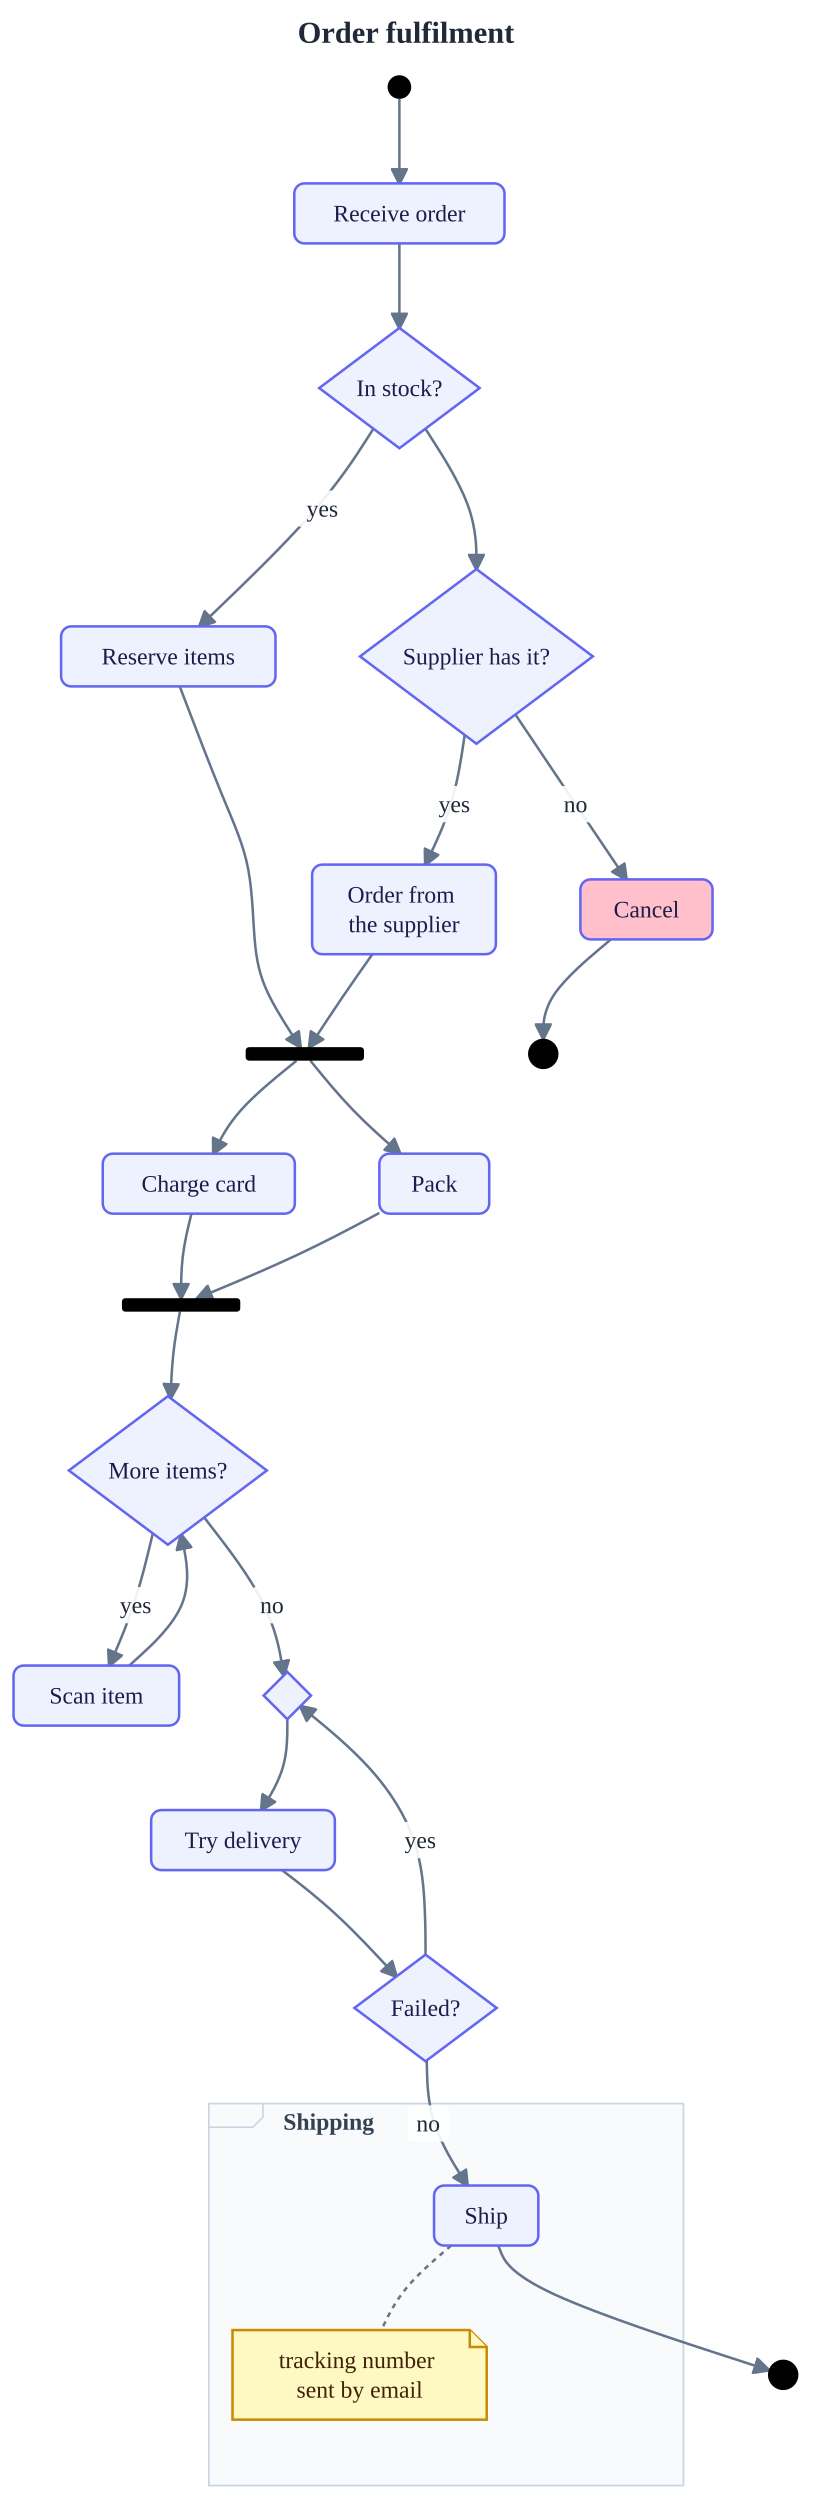
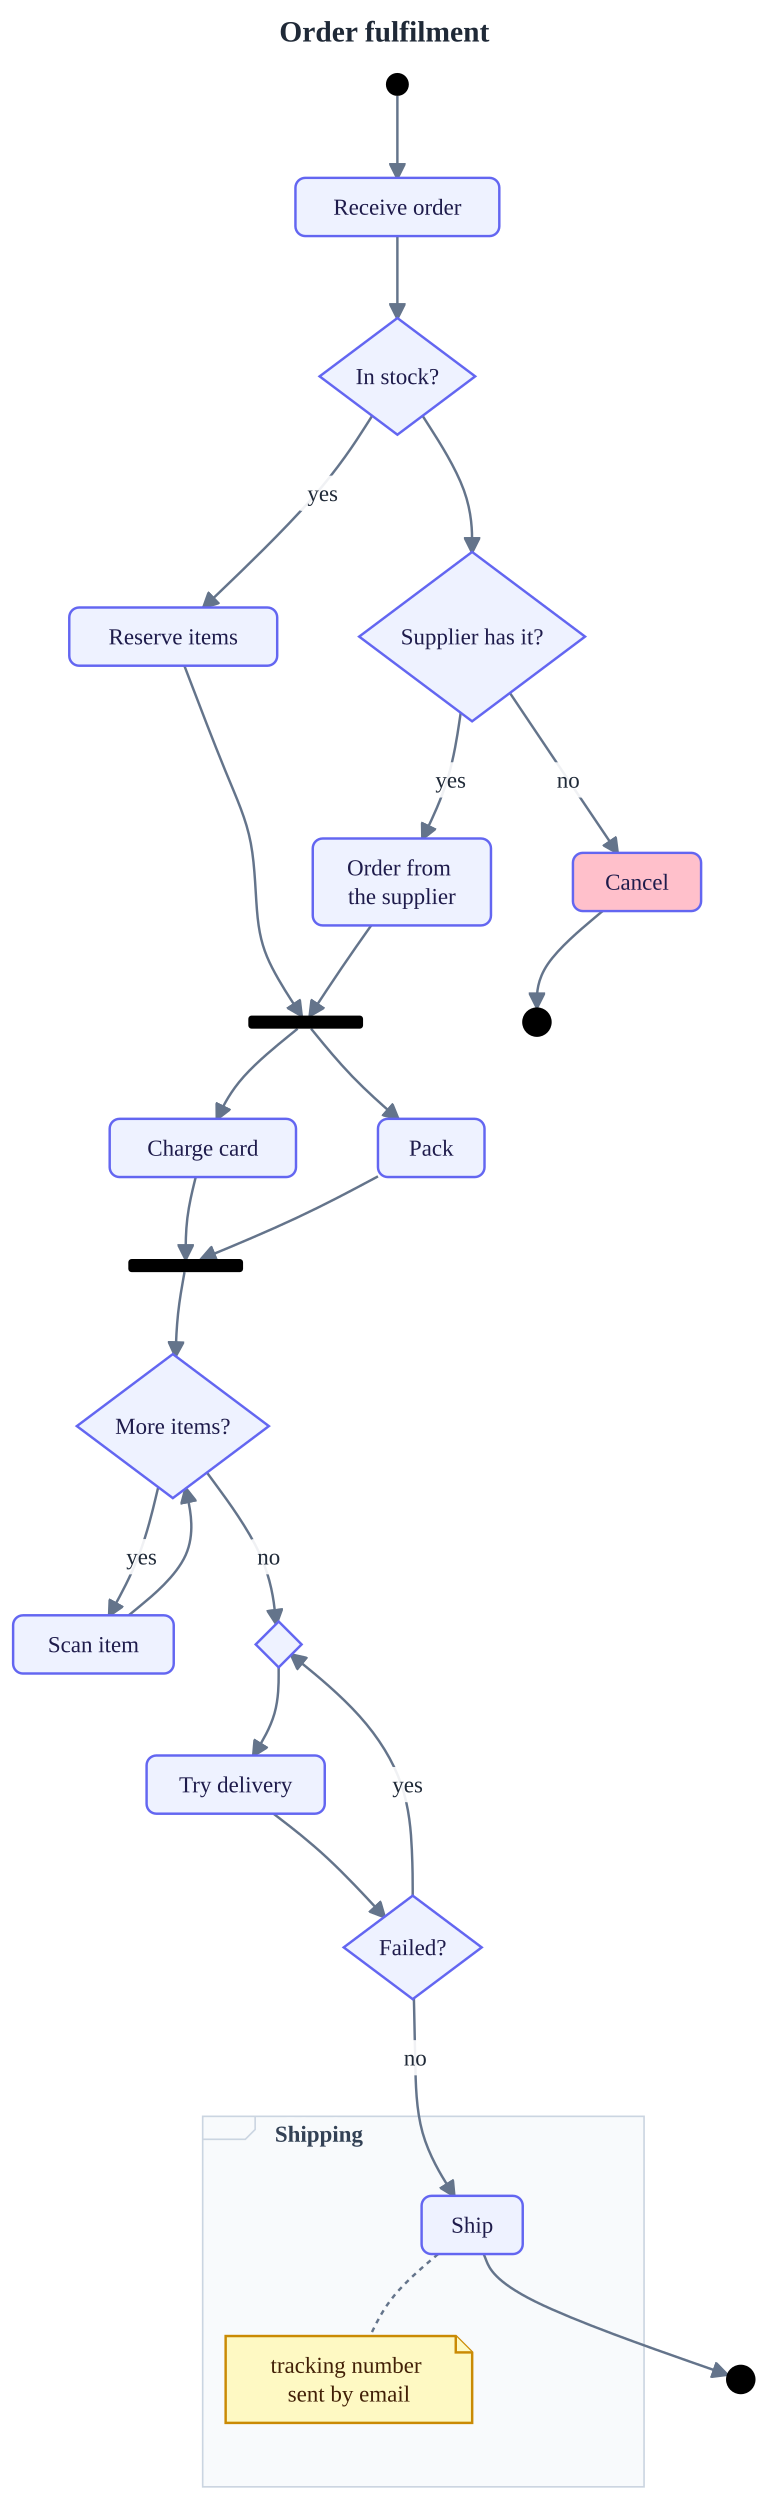
- <svg xmlns="http://www.w3.org/2000/svg" id="dg-66zuxu" class="dg dg-flowchart" width="481" height="1479" viewBox="0 0 481 1479" role="img" aria-labelledby="dg-66zuxu-title" style="max-width:100%;height:auto">
-   <style>#dg-66zuxu{font-family:var(--dg-font-family, ui-sans-serif, system-ui, -apple-system, "Segoe UI", Roboto, "Helvetica Neue", Arial, sans-serif);font-size:14px;color:var(--dg-text, #1f2937)}#dg-66zuxu text{fill:var(--dg-text, #1f2937)}#dg-66zuxu .dg-label{fill:var(--dg-node-text, #1e1b4b)}#dg-66zuxu .dg-node .dg-shape{fill:var(--dg-node-fill, #eef2ff);stroke:var(--dg-node-stroke, #6366f1);stroke-width:1.5px}#dg-66zuxu .dg-cluster-box{fill:var(--dg-cluster-fill, #f8fafc);stroke:var(--dg-cluster-stroke, #cbd5e1);stroke-width:1px}#dg-66zuxu .dg-cluster-label{fill:var(--dg-cluster-text, #334155);font-weight:600}#dg-66zuxu .dg-cluster-title .dg-cluster-label{stroke:var(--dg-cluster-fill, #f8fafc);stroke-width:4px;stroke-linejoin:round;paint-order:stroke}#dg-66zuxu .dg-edge{fill:none;stroke:var(--dg-line, #64748b);stroke-width:1.5px}#dg-66zuxu .dg-edge-thick{stroke-width:3.5px}#dg-66zuxu .dg-edge-dotted{stroke-dasharray:3 3}#dg-66zuxu .dg-marker{fill:var(--dg-line, #64748b);stroke:var(--dg-line, #64748b)}#dg-66zuxu .dg-edge-label-box{fill:var(--dg-edge-label-fill, #ffffff);opacity:0.9}#dg-66zuxu .dg-edge-label{fill:var(--dg-text, #1f2937)}#dg-66zuxu .dg-muted{fill:var(--dg-text-muted, #6b7280)}#dg-66zuxu a{cursor:pointer}#dg-66zuxu .dg-edge-label-group text{fill:var(--dg-text, #1f2937)}#dg-66zuxu .dg-node-note .dg-shape{fill:var(--dg-note-fill, #fef9c3);stroke:var(--dg-note-stroke, #ca8a04)}#dg-66zuxu .dg-node-note .dg-label{fill:var(--dg-note-text, #422006)}#dg-66zuxu .dg-shape-line{fill:none}#dg-66zuxu .dg-title{fill:var(--dg-text, #1f2937);font-size:18px;font-weight:bold}</style>
+ <svg xmlns="http://www.w3.org/2000/svg" id="dg-66zuxu" class="dg dg-flowchart" width="469" height="1525" viewBox="0 0 469 1525" role="img" aria-labelledby="dg-66zuxu-title" style="max-width:100%;height:auto">
+   <style>#dg-66zuxu{font-family:var(--dg-font-family, ui-sans-serif, system-ui, -apple-system, "Segoe UI", Roboto, "Helvetica Neue", Arial, sans-serif);font-size:14px;color:var(--dg-text, #1f2937)}#dg-66zuxu text{fill:var(--dg-text, #1f2937)}#dg-66zuxu .dg-label{fill:var(--dg-node-text, #1e1b4b)}#dg-66zuxu .dg-node .dg-shape{fill:var(--dg-node-fill, #eef2ff);stroke:var(--dg-node-stroke, #6366f1);stroke-width:1.5px}#dg-66zuxu .dg-cluster-box{fill:var(--dg-cluster-fill, #f8fafc);stroke:var(--dg-cluster-stroke, #cbd5e1);stroke-width:1px}#dg-66zuxu .dg-cluster-label{fill:var(--dg-cluster-text, #334155);font-weight:600}#dg-66zuxu .dg-cluster-title .dg-cluster-label{stroke:var(--dg-cluster-fill, #f8fafc);stroke-width:4px;stroke-linejoin:round;paint-order:stroke}#dg-66zuxu .dg-edge{fill:none;stroke:var(--dg-line, #64748b);stroke-width:1.5px}#dg-66zuxu .dg-edge-thick{stroke-width:3.5px}#dg-66zuxu .dg-edge-dotted{stroke-dasharray:3 3}#dg-66zuxu .dg-marker{fill:var(--dg-line, #64748b);stroke:var(--dg-line, #64748b)}#dg-66zuxu .dg-edge-label-box{fill:var(--dg-edge-label-fill, #ffffff);opacity:0.9}#dg-66zuxu .dg-edge-label{fill:var(--dg-text, #1f2937)}#dg-66zuxu .dg-muted{fill:var(--dg-text-muted, #6b7280)}#dg-66zuxu a{cursor:pointer}#dg-66zuxu .dg-edge-label-group text{fill:var(--dg-text, #1f2937)}#dg-66zuxu .dg-node-note .dg-shape{fill:var(--dg-note-fill, #fef9c3);stroke:var(--dg-note-stroke, #ca8a04)}#dg-66zuxu .dg-node-note .dg-label{fill:var(--dg-note-text, #422006)}#dg-66zuxu .dg-shape-line{fill:none}#dg-66zuxu .dg-cluster-title .dg-cluster-label{stroke-width:10px}#dg-66zuxu .dg-title{fill:var(--dg-text, #1f2937);font-size:18px;font-weight:bold}</style>
  <defs>
    <marker id="dg-66zuxu-m-arrow" markerUnits="userSpaceOnUse" orient="auto" viewBox="0 0 10 10" refX="9" refY="5" markerWidth="10" markerHeight="10">
      <path class="dg-marker" d="M0,0 L10,5 L0,10 z" stroke-width="1" />
    </marker>
    <marker id="dg-66zuxu-m-arrow-start" markerUnits="userSpaceOnUse" orient="auto" viewBox="0 0 10 10" refX="1" refY="5" markerWidth="10" markerHeight="10">
      <path class="dg-marker" d="M0,0 L10,5 L0,10 z" transform="translate(10,0) scale(-1,1)" stroke-width="1" />
    </marker>
  </defs>
  <g transform="translate(8,8)">
    <text class="dg-title" text-anchor="middle" dominant-baseline="central">
-       <tspan x="232.17" y="11.25" dominant-baseline="central">Order fulfilment</tspan>
+       <tspan x="226.44" y="11.25" dominant-baseline="central">Order fulfilment</tspan>
    </text>
    <g transform="translate(0,36.5)">
      <g class="dg-clusters">
        <g class="dg-cluster" data-id="p18">
          <g>
-             <rect class="dg-cluster-box" x="115.54" y="1199.97" width="280.8" height="226" />
-             <path class="dg-cluster-box dg-shape-line" d="M115.54,1213.97 L141.54,1213.97 L147.54,1207.97 L147.54,1199.97" />
+             <rect class="dg-cluster-box" x="115.64" y="1246.47" width="269.23" height="226" />
+             <path class="dg-cluster-box dg-shape-line" d="M115.64,1260.47 L141.64,1260.47 L147.64,1254.47 L147.64,1246.47" />
          </g>
        </g>
      </g>
      <g class="dg-edges">
-         <path class="dg-edge" d="M228.28,14 L228.28,18.17 C228.28,22.33 228.28,30.67 228.28,39 C228.28,47.33 228.28,55.67 228.28,59.83 L228.28,64" marker-end="url(#dg-66zuxu-m-arrow)" data-from="a1" data-to="a2" />
-         <path class="dg-edge" d="M228.28,99.5 L228.28,103.67 C228.28,107.83 228.28,116.17 228.28,124.5 C228.28,132.83 228.28,141.17 228.28,145.33 L228.28,149.5" marker-end="url(#dg-66zuxu-m-arrow)" data-from="a2" data-to="a3" />
-         <path class="dg-edge" d="M212.91,209.14 L207.87,217.02 C202.84,224.9 192.77,240.66 175.63,260.15 C158.49,279.64 134.27,302.86 122.17,314.47 L110.06,326.08" marker-end="url(#dg-66zuxu-m-arrow)" data-from="a3" data-to="a4" />
-         <path class="dg-edge" d="M243.65,209.14 L248.68,217.02 C253.72,224.9 263.79,240.66 268.82,254.5 C273.85,268.33 273.85,280.25 273.85,286.21 L273.85,292.17" marker-end="url(#dg-66zuxu-m-arrow)" data-from="a3" data-to="a5" />
-         <path class="dg-edge" d="M266.91,390.29 L265.89,397.12 C264.86,403.94 262.82,417.6 258.95,430.38 C255.08,443.17 249.38,455.08 246.53,461.04 L243.68,467" marker-end="url(#dg-66zuxu-m-arrow)" data-from="a5" data-to="a6" />
-         <path class="dg-edge" d="M296.91,378.21 L302.85,387.05 C308.78,395.89 320.64,413.57 331.57,429.83 C342.5,446.08 352.49,460.92 357.49,468.33 L362.49,475.75" marker-end="url(#dg-66zuxu-m-arrow)" data-from="a5" data-to="a7" />
-         <path class="dg-edge" d="M353.41,511.25 L346.74,516.88 C340.07,522.5 326.74,533.75 320.07,543.54 C313.4,553.33 313.4,561.67 313.4,565.83 L313.4,570" marker-end="url(#dg-66zuxu-m-arrow)" data-from="a7" data-to="a8" />
-         <path class="dg-edge" d="M98.33,361.58 L102.77,373.19 C107.21,384.81 116.08,408.03 123.3,425.6 C130.52,443.17 136.09,455.08 138.87,469.88 C141.65,484.67 141.65,502.33 143.04,515.33 C144.44,528.33 147.22,536.67 151.9,545.83 C156.57,555 163.14,565 166.43,570 L169.71,575" marker-end="url(#dg-66zuxu-m-arrow)" data-from="a4" data-to="a9" />
-         <path class="dg-edge" d="M212.31,520 L209.38,524.17 C206.44,528.33 200.56,536.67 194.33,545.83 C188.11,555 181.54,565 178.25,570 L174.97,575" marker-end="url(#dg-66zuxu-m-arrow)" data-from="a6" data-to="a9" />
-         <path class="dg-edge" d="M167.42,583 L161.27,588 C155.12,593 142.82,603 134.63,612.17 C126.44,621.33 122.36,629.67 120.33,633.83 L118.29,638" marker-end="url(#dg-66zuxu-m-arrow)" data-from="a9" data-to="a10" />
-         <path class="dg-edge" d="M175.62,583 L179.71,588 C183.8,593 191.99,603 200.83,612.17 C209.68,621.33 219.18,629.67 223.93,633.83 L228.68,638" marker-end="url(#dg-66zuxu-m-arrow)" data-from="a9" data-to="a11" />
-         <path class="dg-edge" d="M105.26,673.5 L104.24,677.67 C103.23,681.83 101.19,690.17 100.17,698.5 C99.15,706.83 99.15,715.17 99.15,719.33 L99.15,723.5" marker-end="url(#dg-66zuxu-m-arrow)" data-from="a10" data-to="a12" />
-         <path class="dg-edge" d="M216.43,673.09 L208.49,677.32 C200.56,681.56 184.68,690.03 166.74,698.43 C148.79,706.83 128.77,715.17 118.77,719.33 L108.76,723.5" marker-end="url(#dg-66zuxu-m-arrow)" data-from="a11" data-to="a12" />
-         <path class="dg-edge" d="M98.43,731.5 L97.68,735.67 C96.93,739.83 95.42,748.17 94.51,756.7 C93.59,765.24 93.26,773.98 93.09,778.35 L92.93,782.72" marker-end="url(#dg-66zuxu-m-arrow)" data-from="a12" data-to="a13" />
-         <path class="dg-edge" d="M82.39,862.66 L80.7,869.74 C79,876.81 75.61,890.96 71.33,903.99 C67.05,917.02 61.88,928.93 59.29,934.89 L56.7,940.85" marker-end="url(#dg-66zuxu-m-arrow)" data-from="a13" data-to="a14" />
-         <path class="dg-edge" d="M68.49,940.85 L75.04,934.89 C81.59,928.93 94.68,917.02 99.79,904.12 C104.9,891.22 102.04,877.34 100.6,870.4 L99.17,863.46" marker-end="url(#dg-66zuxu-m-arrow)" data-from="a14" data-to="a13" />
-         <path class="dg-edge" d="M112.79,853.24 L119.47,861.88 C126.15,870.52 139.51,887.81 147.37,903.38 C155.22,918.95 157.58,932.79 158.76,939.72 L159.94,946.64" marker-end="url(#dg-66zuxu-m-arrow)" data-from="a13" data-to="a15" />
+         <path class="dg-edge" d="M234.4,14 L234.4,18.17 C234.4,22.33 234.4,30.67 234.4,39 C234.4,47.33 234.4,55.67 234.4,59.83 L234.4,64" marker-end="url(#dg-66zuxu-m-arrow)" data-from="a1" data-to="a2" />
+         <path class="dg-edge" d="M234.4,99.5 L234.4,103.67 C234.4,107.83 234.4,116.17 234.4,124.5 C234.4,132.83 234.4,141.17 234.4,145.33 L234.4,149.5" marker-end="url(#dg-66zuxu-m-arrow)" data-from="a2" data-to="a3" />
+         <path class="dg-edge" d="M219.03,209.14 L214,217.02 C208.97,224.9 198.9,240.66 181.76,260.15 C164.61,279.64 140.4,302.86 128.29,314.47 L116.19,326.08" marker-end="url(#dg-66zuxu-m-arrow)" data-from="a3" data-to="a4" />
+         <path class="dg-edge" d="M249.77,209.14 L254.81,217.02 C259.84,224.9 269.91,240.66 274.95,254.5 C279.98,268.33 279.98,280.25 279.98,286.21 L279.98,292.17" marker-end="url(#dg-66zuxu-m-arrow)" data-from="a3" data-to="a5" />
+         <path class="dg-edge" d="M273.03,390.29 L272.01,397.12 C270.99,403.94 268.95,417.6 265.08,430.38 C261.21,443.17 255.51,455.08 252.66,461.04 L249.81,467" marker-end="url(#dg-66zuxu-m-arrow)" data-from="a5" data-to="a6" />
+         <path class="dg-edge" d="M303.04,378.21 L308.97,387.05 C314.9,395.89 326.77,413.57 337.69,429.83 C348.62,446.08 358.62,460.92 363.62,468.33 L368.62,475.75" marker-end="url(#dg-66zuxu-m-arrow)" data-from="a5" data-to="a7" />
+         <path class="dg-edge" d="M359.54,511.25 L352.87,516.88 C346.2,522.5 332.86,533.75 326.2,543.54 C319.53,553.33 319.53,561.67 319.53,565.83 L319.53,570" marker-end="url(#dg-66zuxu-m-arrow)" data-from="a7" data-to="a8" />
+         <path class="dg-edge" d="M104.46,361.58 L108.9,373.19 C113.33,384.81 122.2,408.03 129.42,425.6 C136.64,443.17 142.21,455.08 144.99,469.88 C147.78,484.67 147.78,502.33 149.17,515.33 C150.56,528.33 153.34,536.67 158.02,545.83 C162.7,555 169.27,565 172.55,570 L175.84,575" marker-end="url(#dg-66zuxu-m-arrow)" data-from="a4" data-to="a9" />
+         <path class="dg-edge" d="M218.44,520 L215.5,524.17 C212.56,528.33 206.68,536.67 200.46,545.83 C194.24,555 187.66,565 184.38,570 L181.09,575" marker-end="url(#dg-66zuxu-m-arrow)" data-from="a6" data-to="a9" />
+         <path class="dg-edge" d="M173.55,583 L167.4,588 C161.25,593 148.94,603 140.76,612.17 C132.57,621.33 128.49,629.67 126.45,633.83 L124.41,638" marker-end="url(#dg-66zuxu-m-arrow)" data-from="a9" data-to="a10" />
+         <path class="dg-edge" d="M181.74,583 L185.84,588 C189.93,593 198.12,603 206.96,612.17 C215.8,621.33 225.31,629.67 230.06,633.83 L234.81,638" marker-end="url(#dg-66zuxu-m-arrow)" data-from="a9" data-to="a11" />
+         <path class="dg-edge" d="M111.39,673.5 L110.37,677.67 C109.35,681.83 107.31,690.17 106.29,698.5 C105.27,706.83 105.27,715.17 105.27,719.33 L105.27,723.5" marker-end="url(#dg-66zuxu-m-arrow)" data-from="a10" data-to="a12" />
+         <path class="dg-edge" d="M222.56,673.09 L214.62,677.32 C206.68,681.56 190.81,690.03 172.86,698.43 C154.92,706.83 134.9,715.17 124.89,719.33 L114.88,723.5" marker-end="url(#dg-66zuxu-m-arrow)" data-from="a11" data-to="a12" />
+         <path class="dg-edge" d="M104.55,731.5 L103.8,735.67 C103.05,739.83 101.55,748.17 100.63,756.7 C99.72,765.24 99.38,773.98 99.22,778.35 L99.05,782.72" marker-end="url(#dg-66zuxu-m-arrow)" data-from="a12" data-to="a13" />
+         <path class="dg-edge" d="M88.52,862.66 L86.82,869.74 C85.13,876.81 81.74,890.96 76.78,903.99 C71.81,917.02 65.27,928.93 62,934.89 L58.73,940.85" marker-end="url(#dg-66zuxu-m-arrow)" data-from="a13" data-to="a14" />
+         <path class="dg-edge" d="M70.52,940.85 L77.75,934.89 C84.98,928.93 99.44,917.02 105.24,904.12 C111.03,891.22 108.16,877.34 106.73,870.4 L105.29,863.46" marker-end="url(#dg-66zuxu-m-arrow)" data-from="a14" data-to="a13" />
+         <path class="dg-edge" d="M118.23,853.75 L124.51,862.31 C130.8,870.87 143.36,887.99 150.42,903.36 C157.47,918.74 159.01,932.38 159.78,939.2 L160.56,946.02" marker-end="url(#dg-66zuxu-m-arrow)" data-from="a13" data-to="a15" />
        <path class="dg-edge" d="M161.98,972.6 L161.98,977.39 C161.98,982.18 161.98,991.77 159.42,1000.73 C156.87,1009.68 151.76,1018.02 149.2,1022.18 L146.64,1026.35" marker-end="url(#dg-66zuxu-m-arrow)" data-from="a15" data-to="a16" />
        <path class="dg-edge" d="M158.82,1061.85 L164.24,1066.02 C169.65,1070.18 180.48,1078.52 191.76,1089.01 C203.04,1099.5 214.77,1112.15 220.63,1118.47 L226.49,1124.8" marker-end="url(#dg-66zuxu-m-arrow)" data-from="a16" data-to="a17" />
        <path class="dg-edge" d="M243.75,1111.85 L243.75,1107.68 C243.75,1103.52 243.75,1095.18 243.23,1083.89 C242.72,1072.6 241.68,1058.35 236.79,1044.1 C231.9,1029.85 223.16,1015.6 211.34,1002.4 C199.51,989.2 184.6,977.04 177.15,970.97 L169.69,964.89" marker-end="url(#dg-66zuxu-m-arrow)" data-from="a17" data-to="a15" />
-         <path class="dg-edge" d="M244.46,1174.44 L244.6,1180.66 C244.74,1186.87 245.03,1199.29 249.02,1211.63 C253.02,1223.97 260.74,1236.22 264.6,1242.35 L268.45,1248.47" marker-end="url(#dg-66zuxu-m-arrow)" data-from="a17" data-to="a19" />
-         <path class="dg-edge dg-edge-dotted" d="M258.9,1283.97 L254.03,1288.14 C249.17,1292.3 239.43,1300.64 232.55,1308.97 C225.66,1317.3 221.62,1325.64 219.6,1329.8 L217.58,1333.97" data-from="a19" data-to="a20" />
-         <path class="dg-edge" d="M286.76,1283.97 L288.43,1288.14 C290.11,1292.3 293.45,1300.64 320.12,1312.92 C346.79,1325.21 396.79,1341.45 421.79,1349.57 L446.78,1357.69" marker-end="url(#dg-66zuxu-m-arrow)" data-from="a19" data-to="a21" />
+         <path class="dg-edge" d="M244.47,1174.43 L244.61,1180.48 C244.75,1186.53 245.03,1198.63 245.3,1212.59 C245.57,1226.55 245.83,1242.39 249.77,1256.43 C253.71,1270.47 261.34,1282.72 265.16,1288.85 L268.97,1294.97" marker-end="url(#dg-66zuxu-m-arrow)" data-from="a17" data-to="a19" />
+         <path class="dg-edge dg-edge-dotted" d="M259.21,1330.47 L254.32,1334.64 C249.44,1338.8 239.67,1347.14 232.75,1355.47 C225.84,1363.8 221.78,1372.14 219.76,1376.3 L217.73,1380.47" data-from="a19" data-to="a20" />
+         <path class="dg-edge" d="M287.07,1330.47 L288.72,1334.64 C290.38,1338.8 293.68,1347.14 318.4,1359.39 C343.12,1371.65 389.25,1387.82 412.31,1395.91 L435.38,1403.99" marker-end="url(#dg-66zuxu-m-arrow)" data-from="a19" data-to="a21" />
      </g>
      <g class="dg-cluster-titles">
        <g class="dg-cluster-title" data-id="p18">
          <text class="dg-cluster-label" text-anchor="middle" dominant-baseline="central">
-             <tspan x="186.43" y="1210.72" dominant-baseline="central">Shipping</tspan>
+             <tspan x="186.53" y="1257.22" dominant-baseline="central">Shipping</tspan>
          </text>
        </g>
      </g>
      <g class="dg-edge-labels">
        <g class="dg-edge-label-group">
-           <rect class="dg-edge-label-box" x="167.16" y="245.67" width="31.09" height="21.5" rx="3" />
-           <text class="dg-edge-label" text-anchor="middle" dominant-baseline="central">
-             <tspan x="182.7" y="256.42" dominant-baseline="central">yes</tspan>
-           </text>
-         </g>
-         <g class="dg-edge-label-group">
-           <rect class="dg-edge-label-box" x="245.23" y="420.5" width="31.09" height="21.5" rx="3" />
-           <text class="dg-edge-label" text-anchor="middle" dominant-baseline="central">
-             <tspan x="260.78" y="431.25" dominant-baseline="central">yes</tspan>
-           </text>
-         </g>
-         <g class="dg-edge-label-group">
-           <rect class="dg-edge-label-box" x="320.25" y="420.5" width="24.5" height="21.5" rx="3" />
-           <text class="dg-edge-label" text-anchor="middle" dominant-baseline="central">
-             <tspan x="332.5" y="431.25" dominant-baseline="central">no</tspan>
-           </text>
-         </g>
-         <g class="dg-edge-label-group">
-           <rect class="dg-edge-label-box" x="56.68" y="894.35" width="31.09" height="21.5" rx="3" />
-           <text class="dg-edge-label" text-anchor="middle" dominant-baseline="central">
-             <tspan x="72.23" y="905.1" dominant-baseline="central">yes</tspan>
-           </text>
-         </g>
-         <g class="dg-edge-label-group">
-           <rect class="dg-edge-label-box" x="140.61" y="894.35" width="24.5" height="21.5" rx="3" />
-           <text class="dg-edge-label" text-anchor="middle" dominant-baseline="central">
-             <tspan x="152.86" y="905.1" dominant-baseline="central">no</tspan>
+           <rect class="dg-edge-label-box" x="173.28" y="245.67" width="31.09" height="21.5" rx="3" />
+           <text class="dg-edge-label" text-anchor="middle" dominant-baseline="central">
+             <tspan x="188.83" y="256.42" dominant-baseline="central">yes</tspan>
+           </text>
+         </g>
+         <g class="dg-edge-label-group">
+           <rect class="dg-edge-label-box" x="251.36" y="420.5" width="31.09" height="21.5" rx="3" />
+           <text class="dg-edge-label" text-anchor="middle" dominant-baseline="central">
+             <tspan x="266.91" y="431.25" dominant-baseline="central">yes</tspan>
+           </text>
+         </g>
+         <g class="dg-edge-label-group">
+           <rect class="dg-edge-label-box" x="326.38" y="420.5" width="24.5" height="21.5" rx="3" />
+           <text class="dg-edge-label" text-anchor="middle" dominant-baseline="central">
+             <tspan x="338.63" y="431.25" dominant-baseline="central">no</tspan>
+           </text>
+         </g>
+         <g class="dg-edge-label-group">
+           <rect class="dg-edge-label-box" x="62.81" y="894.35" width="31.09" height="21.5" rx="3" />
+           <text class="dg-edge-label" text-anchor="middle" dominant-baseline="central">
+             <tspan x="78.35" y="905.1" dominant-baseline="central">yes</tspan>
+           </text>
+         </g>
+         <g class="dg-edge-label-group">
+           <rect class="dg-edge-label-box" x="143.68" y="894.35" width="24.5" height="21.5" rx="3" />
+           <text class="dg-edge-label" text-anchor="middle" dominant-baseline="central">
+             <tspan x="155.93" y="905.1" dominant-baseline="central">no</tspan>
          </text>
        </g>
        <g class="dg-edge-label-group">
          <rect class="dg-edge-label-box" x="225.1" y="1033.35" width="31.09" height="21.5" rx="3" />
          <text class="dg-edge-label" text-anchor="middle" dominant-baseline="central">
            <tspan x="240.64" y="1044.1" dominant-baseline="central">yes</tspan>
          </text>
        </g>
        <g class="dg-edge-label-group">
-           <rect class="dg-edge-label-box" x="233.06" y="1200.97" width="24.5" height="21.5" rx="3" />
-           <text class="dg-edge-label" text-anchor="middle" dominant-baseline="central">
-             <tspan x="245.31" y="1211.72" dominant-baseline="central">no</tspan>
+           <rect class="dg-edge-label-box" x="233.06" y="1199.97" width="24.5" height="21.5" rx="3" />
+           <text class="dg-edge-label" text-anchor="middle" dominant-baseline="central">
+             <tspan x="245.31" y="1210.72" dominant-baseline="central">no</tspan>
          </text>
        </g>
      </g>
      <g class="dg-nodes">
        <g class="dg-node" data-id="a1">
-           <circle class="dg-state-start" cx="228.28" cy="7" r="7" />
-           <text class="dg-label" text-anchor="middle" dominant-baseline="central">
-             <tspan x="228.28" y="7" dominant-baseline="central" />
+           <circle class="dg-state-start" cx="234.4" cy="7" r="7" />
+           <text class="dg-label" text-anchor="middle" dominant-baseline="central">
+             <tspan x="234.4" y="7" dominant-baseline="central" />
          </text>
        </g>
        <g class="dg-node" data-id="a2">
-           <rect class="dg-shape" x="166.1" y="64" width="124.36" height="35.5" rx="6" ry="6" />
-           <text class="dg-label" text-anchor="middle" dominant-baseline="central">
-             <tspan x="228.28" y="81.75" dominant-baseline="central">Receive order</tspan>
+           <rect class="dg-shape" x="172.22" y="64" width="124.36" height="35.5" rx="6" ry="6" />
+           <text class="dg-label" text-anchor="middle" dominant-baseline="central">
+             <tspan x="234.4" y="81.75" dominant-baseline="central">Receive order</tspan>
          </text>
        </g>
        <g class="dg-node" data-id="a3">
-           <polygon class="dg-shape" points="228.28,149.5 275.72,185.08 228.28,220.67 180.83,185.08" />
-           <text class="dg-label" text-anchor="middle" dominant-baseline="central">
-             <tspan x="228.28" y="185.08" dominant-baseline="central">In stock?</tspan>
+           <polygon class="dg-shape" points="234.4,149.5 281.85,185.08 234.4,220.67 186.96,185.08" />
+           <text class="dg-label" text-anchor="middle" dominant-baseline="central">
+             <tspan x="234.4" y="185.08" dominant-baseline="central">In stock?</tspan>
          </text>
        </g>
        <g class="dg-node" data-id="a4">
-           <rect class="dg-shape" x="28.14" y="326.08" width="126.83" height="35.5" rx="6" ry="6" />
-           <text class="dg-label" text-anchor="middle" dominant-baseline="central">
-             <tspan x="91.55" y="343.83" dominant-baseline="central">Reserve items</tspan>
+           <rect class="dg-shape" x="34.26" y="326.08" width="126.83" height="35.5" rx="6" ry="6" />
+           <text class="dg-label" text-anchor="middle" dominant-baseline="central">
+             <tspan x="97.68" y="343.83" dominant-baseline="central">Reserve items</tspan>
          </text>
        </g>
        <g class="dg-node" data-id="a5">
-           <polygon class="dg-shape" points="273.85,292.17 342.74,343.83 273.85,395.5 204.97,343.83" />
-           <text class="dg-label" text-anchor="middle" dominant-baseline="central">
-             <tspan x="273.85" y="343.83" dominant-baseline="central">Supplier has it?</tspan>
+           <polygon class="dg-shape" points="279.98,292.17 348.87,343.83 279.98,395.5 211.09,343.83" />
+           <text class="dg-label" text-anchor="middle" dominant-baseline="central">
+             <tspan x="279.98" y="343.83" dominant-baseline="central">Supplier has it?</tspan>
          </text>
        </g>
        <g class="dg-node" data-id="a6">
-           <rect class="dg-shape" x="176.65" y="467" width="108.71" height="53" rx="6" ry="6" />
-           <text class="dg-label" text-anchor="middle" dominant-baseline="central">
-             <tspan x="231.01" y="484.75" dominant-baseline="central">Order from</tspan>
-             <tspan x="231.01" y="502.25" dominant-baseline="central">the supplier</tspan>
+           <rect class="dg-shape" x="182.78" y="467" width="108.71" height="53" rx="6" ry="6" />
+           <text class="dg-label" text-anchor="middle" dominant-baseline="central">
+             <tspan x="237.13" y="484.75" dominant-baseline="central">Order from</tspan>
+             <tspan x="237.13" y="502.25" dominant-baseline="central">the supplier</tspan>
          </text>
        </g>
        <g class="dg-node" data-id="a7">
-           <rect class="dg-shape" style="fill:pink" x="335.36" y="475.75" width="78.18" height="35.5" rx="6" ry="6" />
-           <text class="dg-label" text-anchor="middle" dominant-baseline="central">
-             <tspan x="374.45" y="493.5" dominant-baseline="central">Cancel</tspan>
+           <rect class="dg-shape" style="fill:pink" x="341.49" y="475.75" width="78.18" height="35.5" rx="6" ry="6" />
+           <text class="dg-label" text-anchor="middle" dominant-baseline="central">
+             <tspan x="380.58" y="493.5" dominant-baseline="central">Cancel</tspan>
          </text>
        </g>
        <g class="dg-node" data-id="a8">
          <g>
-             <circle class="dg-state-end-ring" cx="313.4" cy="579" r="9" />
-             <circle class="dg-state-start" cx="313.4" cy="579" r="5" />
-           </g>
-           <text class="dg-label" text-anchor="middle" dominant-baseline="central">
-             <tspan x="313.4" y="579" dominant-baseline="central" />
+             <circle class="dg-state-end-ring" cx="319.53" cy="579" r="9" />
+             <circle class="dg-state-start" cx="319.53" cy="579" r="5" />
+           </g>
+           <text class="dg-label" text-anchor="middle" dominant-baseline="central">
+             <tspan x="319.53" y="579" dominant-baseline="central" />
          </text>
        </g>
        <g class="dg-node" data-id="a9">
-           <rect class="dg-state-start" x="137.34" y="575" width="70" height="8" rx="2" />
-           <text class="dg-label" text-anchor="middle" dominant-baseline="central">
-             <tspan x="172.34" y="579" dominant-baseline="central" />
+           <rect class="dg-state-start" x="143.47" y="575" width="70" height="8" rx="2" />
+           <text class="dg-label" text-anchor="middle" dominant-baseline="central">
+             <tspan x="178.47" y="579" dominant-baseline="central" />
          </text>
        </g>
        <g class="dg-node" data-id="a10">
-           <rect class="dg-shape" x="52.78" y="638" width="113.65" height="35.5" rx="6" ry="6" />
-           <text class="dg-label" text-anchor="middle" dominant-baseline="central">
-             <tspan x="109.61" y="655.75" dominant-baseline="central">Charge card</tspan>
+           <rect class="dg-shape" x="58.91" y="638" width="113.65" height="35.5" rx="6" ry="6" />
+           <text class="dg-label" text-anchor="middle" dominant-baseline="central">
+             <tspan x="115.73" y="655.75" dominant-baseline="central">Charge card</tspan>
          </text>
        </g>
        <g class="dg-node" data-id="a11">
-           <rect class="dg-shape" x="216.43" y="638" width="64.99" height="35.5" rx="6" ry="6" />
-           <text class="dg-label" text-anchor="middle" dominant-baseline="central">
-             <tspan x="248.92" y="655.75" dominant-baseline="central">Pack</tspan>
+           <rect class="dg-shape" x="222.56" y="638" width="64.99" height="35.5" rx="6" ry="6" />
+           <text class="dg-label" text-anchor="middle" dominant-baseline="central">
+             <tspan x="255.05" y="655.75" dominant-baseline="central">Pack</tspan>
          </text>
        </g>
        <g class="dg-node" data-id="a12">
-           <rect class="dg-state-start" x="64.15" y="723.5" width="70" height="8" rx="2" />
-           <text class="dg-label" text-anchor="middle" dominant-baseline="central">
-             <tspan x="99.15" y="727.5" dominant-baseline="central" />
+           <rect class="dg-state-start" x="70.27" y="723.5" width="70" height="8" rx="2" />
+           <text class="dg-label" text-anchor="middle" dominant-baseline="central">
+             <tspan x="105.27" y="727.5" dominant-baseline="central" />
          </text>
        </g>
        <g class="dg-node" data-id="a13">
-           <polygon class="dg-shape" points="91.31,781.5 149.87,825.43 91.31,869.35 32.74,825.43" />
-           <text class="dg-label" text-anchor="middle" dominant-baseline="central">
-             <tspan x="91.31" y="825.43" dominant-baseline="central">More items?</tspan>
+           <polygon class="dg-shape" points="97.43,781.5 156,825.43 97.43,869.35 38.87,825.43" />
+           <text class="dg-label" text-anchor="middle" dominant-baseline="central">
+             <tspan x="97.43" y="825.43" dominant-baseline="central">More items?</tspan>
          </text>
        </g>
        <g class="dg-node" data-id="a14">
          <rect class="dg-shape" x="0" y="940.85" width="97.98" height="35.5" rx="6" ry="6" />
          <text class="dg-label" text-anchor="middle" dominant-baseline="central">
            <tspan x="48.99" y="958.6" dominant-baseline="central">Scan item</tspan>
          </text>
        </g>
        <g class="dg-node" data-id="a15">
          <polygon class="dg-shape" points="161.98,944.6 175.98,958.6 161.98,972.6 147.98,958.6" />
          <text class="dg-label" text-anchor="middle" dominant-baseline="central">
            <tspan x="161.98" y="958.6" dominant-baseline="central" />
          </text>
        </g>
        <g class="dg-node" data-id="a16">
          <rect class="dg-shape" x="81.42" y="1026.35" width="108.68" height="35.5" rx="6" ry="6" />
          <text class="dg-label" text-anchor="middle" dominant-baseline="central">
            <tspan x="135.76" y="1044.1" dominant-baseline="central">Try delivery</tspan>
          </text>
        </g>
        <g class="dg-node" data-id="a17">
          <polygon class="dg-shape" points="243.75,1111.85 285.83,1143.41 243.75,1174.97 201.67,1143.41" />
          <text class="dg-label" text-anchor="middle" dominant-baseline="central">
            <tspan x="243.75" y="1143.41" dominant-baseline="central">Failed?</tspan>
          </text>
        </g>
        <g class="dg-node" data-id="a19">
-           <rect class="dg-shape" x="248.79" y="1248.47" width="61.69" height="35.5" rx="6" ry="6" />
-           <text class="dg-label" text-anchor="middle" dominant-baseline="central">
-             <tspan x="279.63" y="1266.22" dominant-baseline="central">Ship</tspan>
+           <rect class="dg-shape" x="249.18" y="1294.97" width="61.69" height="35.5" rx="6" ry="6" />
+           <text class="dg-label" text-anchor="middle" dominant-baseline="central">
+             <tspan x="280.02" y="1312.72" dominant-baseline="central">Ship</tspan>
          </text>
        </g>
        <g class="dg-node dg-node-note" data-id="a20">
          <g>
-             <path class="dg-shape" d="M129.54,1333.97 L269.93,1333.97 L279.93,1343.97 L279.93,1386.97 L129.54,1386.97 Z" />
-             <path class="dg-shape dg-shape-line" d="M269.93,1333.97 L269.93,1343.97 L279.93,1343.97" />
-           </g>
-           <text class="dg-label" text-anchor="middle" dominant-baseline="central">
-             <tspan x="204.73" y="1351.72" dominant-baseline="central">tracking number</tspan>
-             <tspan x="204.73" y="1369.22" dominant-baseline="central">sent by email</tspan>
+             <path class="dg-shape" d="M129.64,1380.47 L270.02,1380.47 L280.02,1390.47 L280.02,1433.47 L129.64,1433.47 Z" />
+             <path class="dg-shape dg-shape-line" d="M270.02,1380.47 L270.02,1390.47 L280.02,1390.47" />
+           </g>
+           <text class="dg-label" text-anchor="middle" dominant-baseline="central">
+             <tspan x="204.83" y="1398.22" dominant-baseline="central">tracking number</tspan>
+             <tspan x="204.83" y="1415.72" dominant-baseline="central">sent by email</tspan>
          </text>
        </g>
        <g class="dg-node" data-id="a21">
          <g>
-             <circle class="dg-state-end-ring" cx="455.34" cy="1360.47" r="9" />
-             <circle class="dg-state-start" cx="455.34" cy="1360.47" r="5" />
-           </g>
-           <text class="dg-label" text-anchor="middle" dominant-baseline="central">
-             <tspan x="455.34" y="1360.47" dominant-baseline="central" />
+             <circle class="dg-state-end-ring" cx="443.87" cy="1406.97" r="9" />
+             <circle class="dg-state-start" cx="443.87" cy="1406.97" r="5" />
+           </g>
+           <text class="dg-label" text-anchor="middle" dominant-baseline="central">
+             <tspan x="443.87" y="1406.97" dominant-baseline="central" />
          </text>
        </g>
      </g>
    </g>
  </g>
</svg>
